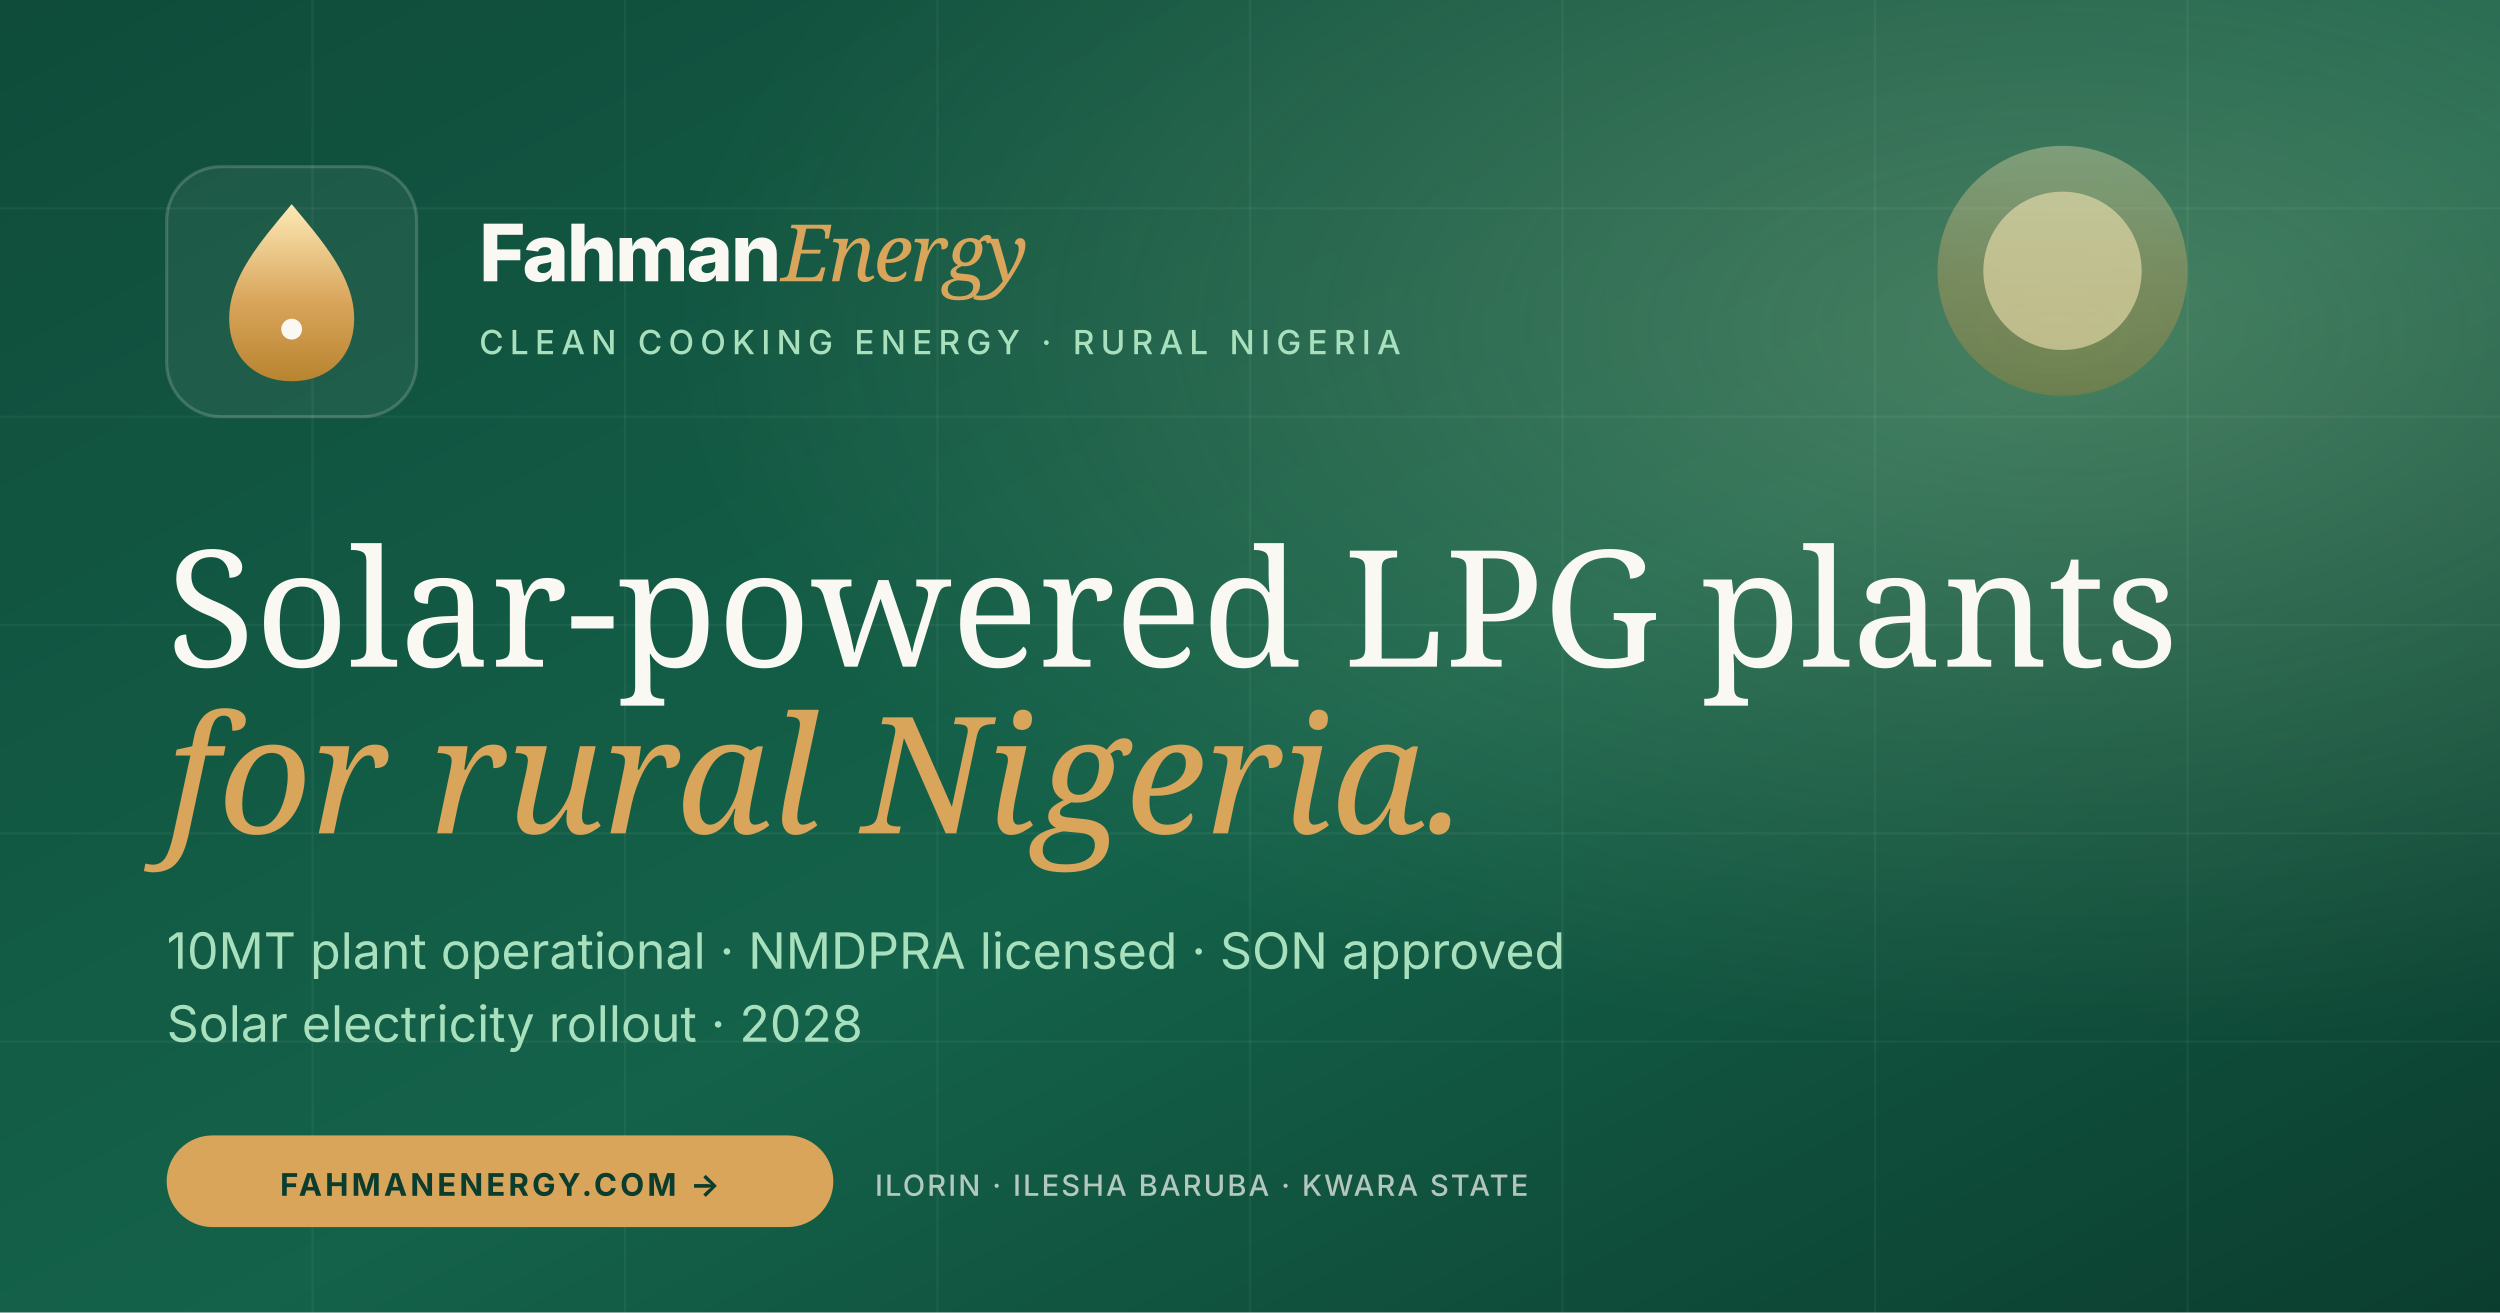
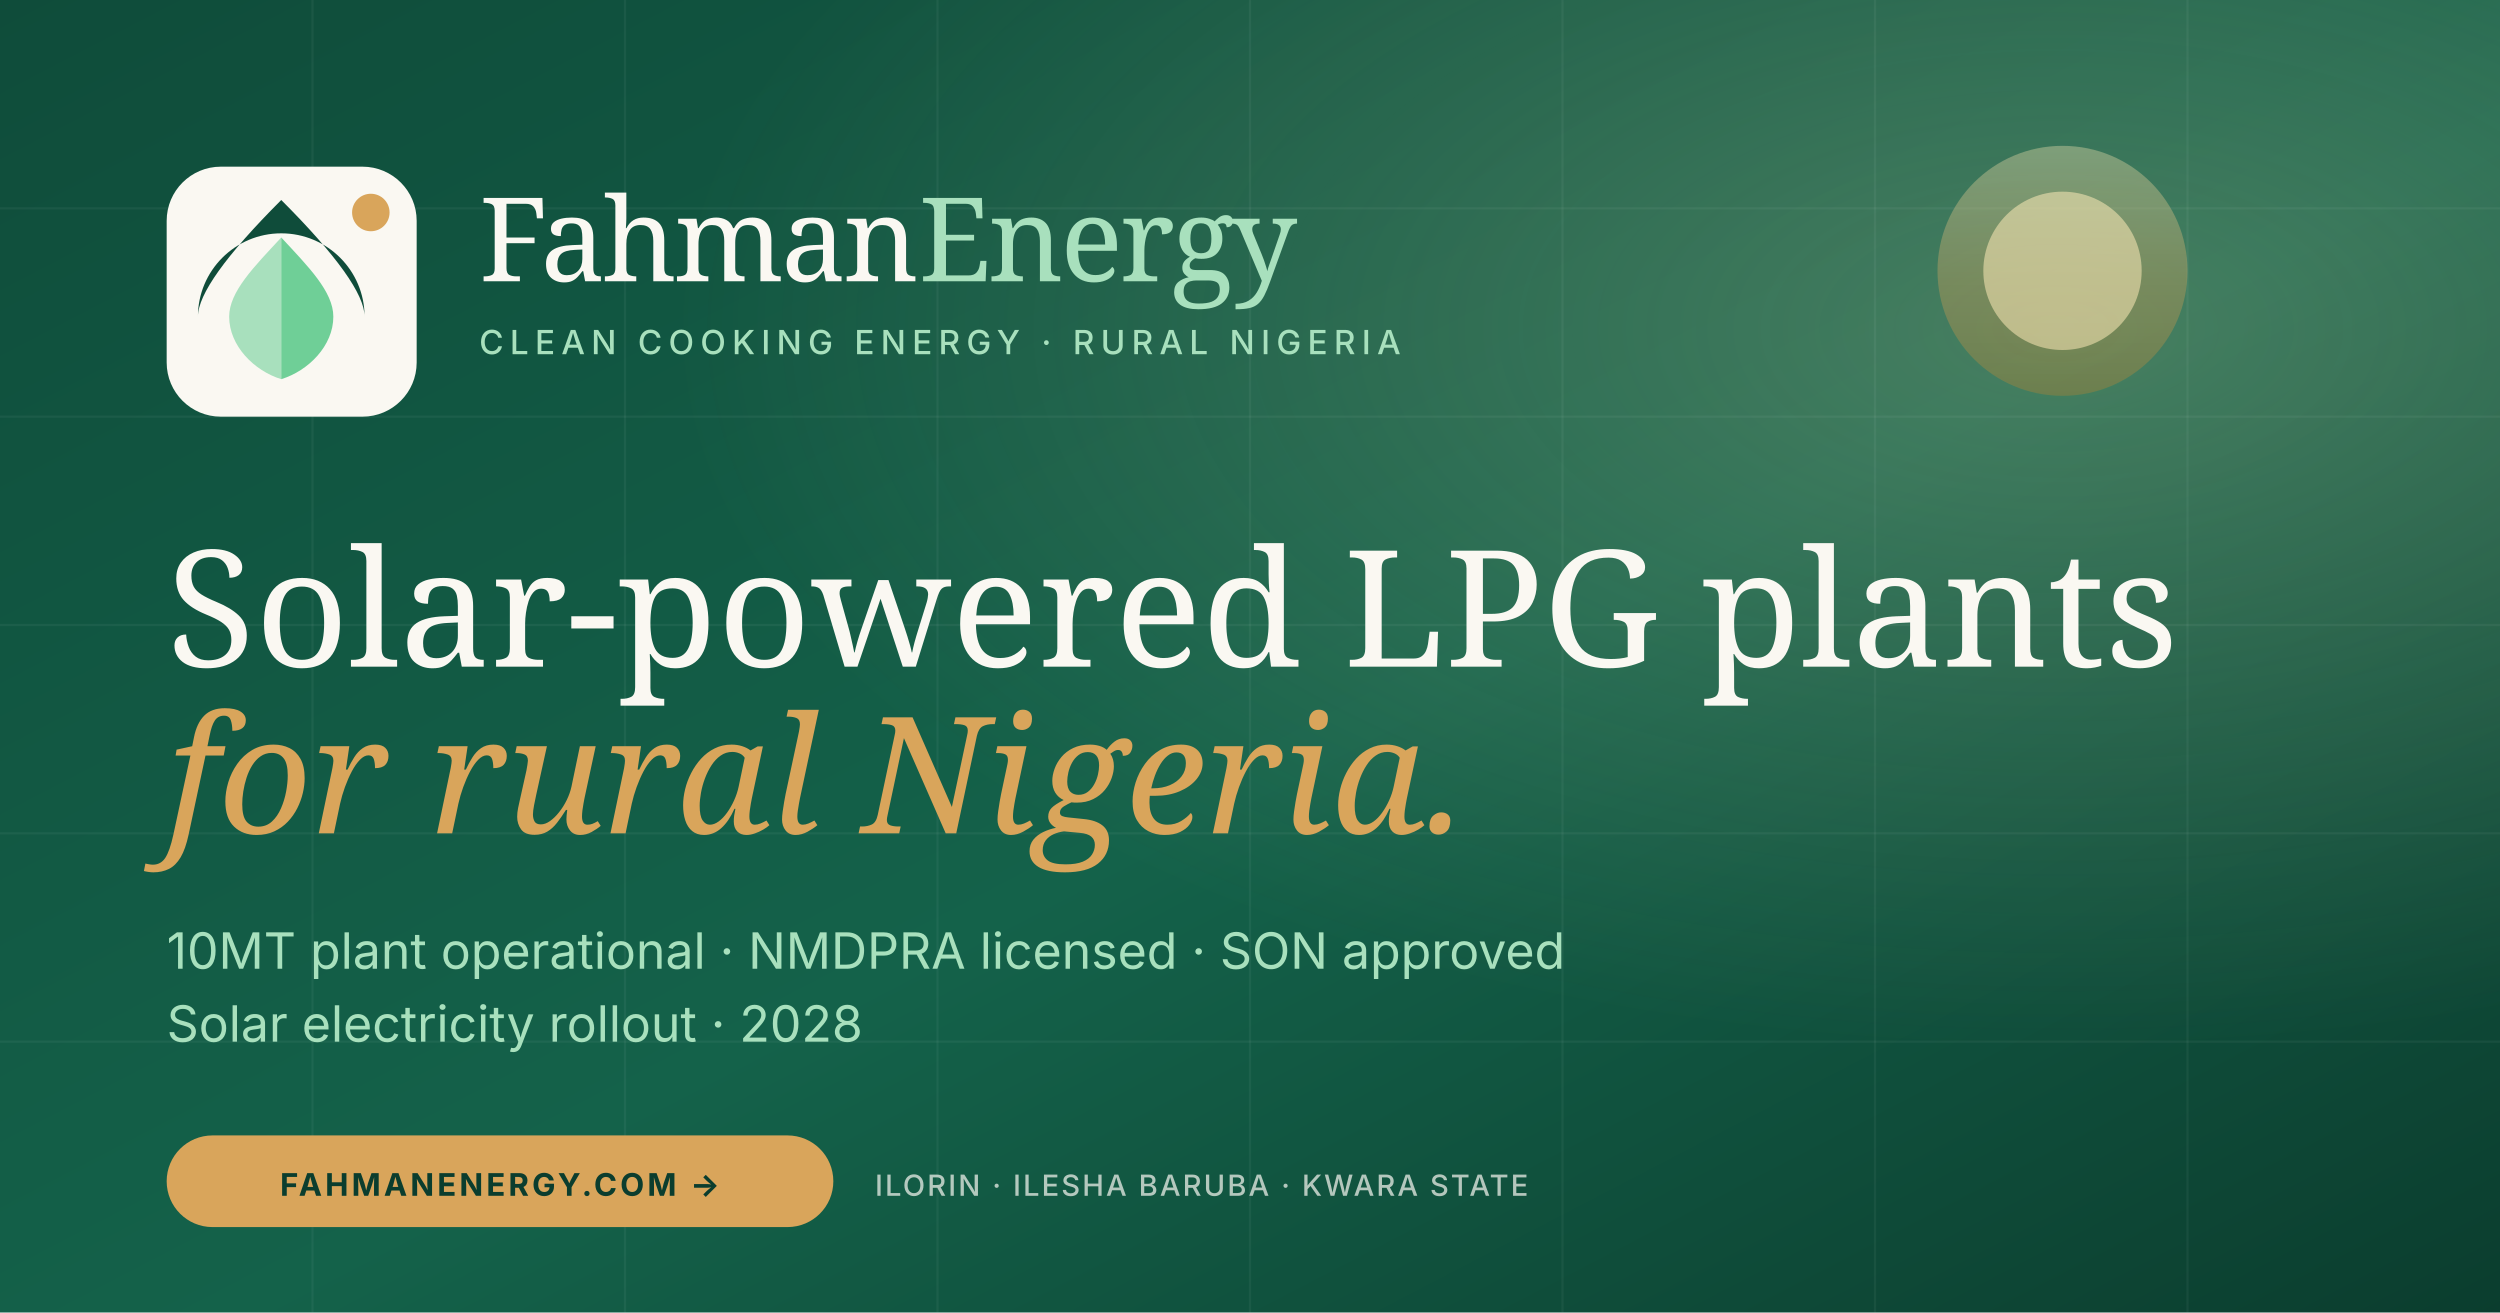
<svg xmlns="http://www.w3.org/2000/svg" viewBox="0 0 1200 630" role="img" aria-label="FahmanEnergy — Clean cooking energy for rural Nigeria. Solar-powered LPG plants, NMDPRA licensed.">
  <defs>
    <linearGradient id="bg" x1="0" y1="0" x2="1" y2="1">
      <stop offset="0" stop-color="#0F4C3A" />
      <stop offset=".55" stop-color="#14624A" />
      <stop offset="1" stop-color="#0B3D2E" />
    </linearGradient>
    <linearGradient id="flame" x1="0" y1="0" x2="0" y2="1">
      <stop offset="0" stop-color="#FCEAB6" />
      <stop offset=".55" stop-color="#D9A55B" />
      <stop offset="1" stop-color="#B8842F" />
    </linearGradient>
    <radialGradient id="glow" cx=".82" cy=".25" r=".55">
      <stop offset="0" stop-color="#FCEAB6" stop-opacity=".22" />
      <stop offset="1" stop-color="#FCEAB6" stop-opacity="0" />
    </radialGradient>
  </defs>
  <rect width="1200" height="630" fill="url(#bg)" />
  <rect width="1200" height="630" fill="url(#glow)" />
  <g stroke="#FAF8F2" stroke-opacity=".05" stroke-width="1">
    <path d="M0 100 H1200 M0 200 H1200 M0 300 H1200 M0 400 H1200 M0 500 H1200" />
    <path d="M150 0 V630 M300 0 V630 M450 0 V630 M600 0 V630 M750 0 V630 M900 0 V630 M1050 0 V630" />
  </g>
  <circle cx="990" cy="130" r="60" fill="url(#flame)" opacity=".35" />
  <circle cx="990" cy="130" r="38" fill="#FCEAB6" opacity=".55" />
  <g transform="translate(80,80)">
-     <rect width="120" height="120" rx="26" fill="#FAF8F2" fill-opacity=".06" stroke="#FAF8F2" stroke-opacity=".18" stroke-width="1.5" />
-     <path d="M60 18 C75 36, 90 53, 90 73 C90 91, 78 103, 60 103 C42 103, 30 91, 30 73 C30 53, 45 36, 60 18 Z" fill="url(#flame)" />
-     <circle cx="60" cy="78" r="5" fill="#FAF8F2" />
+     <rect width="120" height="120" rx="26" fill="#FAF8F2" />
+     <circle cx="98" cy="22" r="9" fill="#D9A55B" />
+     <path d="M55 16 Q15 56 15 72 A40 40 0 0 1 95 72 Q95 56 55 16 Z" fill="#0F4C3A" />
+     <path d="M55 34 C42 48 30 60 30 72 C30 86 42 98 55 102 Z" fill="#A8E0BD" />
+     <path d="M55 34 C68 48 80 60 80 72 C80 86 68 98 55 102 Z" fill="#6FCF97" />
  </g>
-   <text x="230" y="135" font-family="Inter,system-ui,sans-serif" font-size="38" font-weight="800" letter-spacing="-1" fill="#FAF8F2">Fahman<tspan font-family="Fraunces,Georgia,serif" font-style="italic" font-weight="500" fill="#D9A55B">Energy</tspan>
+   <text x="230" y="135" font-family="Fraunces,Georgia,serif" font-size="56" font-weight="500" letter-spacing="-1.5" fill="#FAF8F2">Fahman<tspan fill="#A8E0BD">Energy</tspan>
  </text>
  <text x="230" y="170" font-family="Inter,system-ui,sans-serif" font-size="16" font-weight="500" letter-spacing="3" fill="#A8E0BD">CLEAN COOKING ENERGY · RURAL NIGERIA</text>
  <text x="80" y="320" font-family="Fraunces,Georgia,serif" font-size="78" font-weight="500" fill="#FAF8F2">Solar-powered LPG plants</text>
  <text x="80" y="400" font-family="Fraunces,Georgia,serif" font-size="78" font-weight="500" font-style="italic" fill="#D9A55B">for rural Nigeria.</text>
  <text x="80" y="465" font-family="Inter,system-ui,sans-serif" font-size="24" font-weight="400" fill="#A8E0BD">10MT plant operational · NMDPRA licensed · SON approved</text>
  <text x="80" y="500" font-family="Inter,system-ui,sans-serif" font-size="24" font-weight="400" fill="#A8E0BD">Solar electricity rollout · 2028</text>
  <g transform="translate(80,545)">
    <rect width="320" height="44" rx="22" fill="#D9A55B" />
    <text x="160" y="29" text-anchor="middle" font-family="Inter,system-ui,sans-serif" font-size="15" font-weight="700" letter-spacing="1.5" fill="#0B3D2E">FAHMANENERGY.COM →</text>
  </g>
  <g transform="translate(420,545)">
    <text x="0" y="29" font-family="Inter,system-ui,sans-serif" font-size="14" font-weight="500" letter-spacing="1" fill="#FAF8F2" fill-opacity=".7">ILORIN · ILESHA BARUBA · KWARA STATE</text>
  </g>
</svg>
